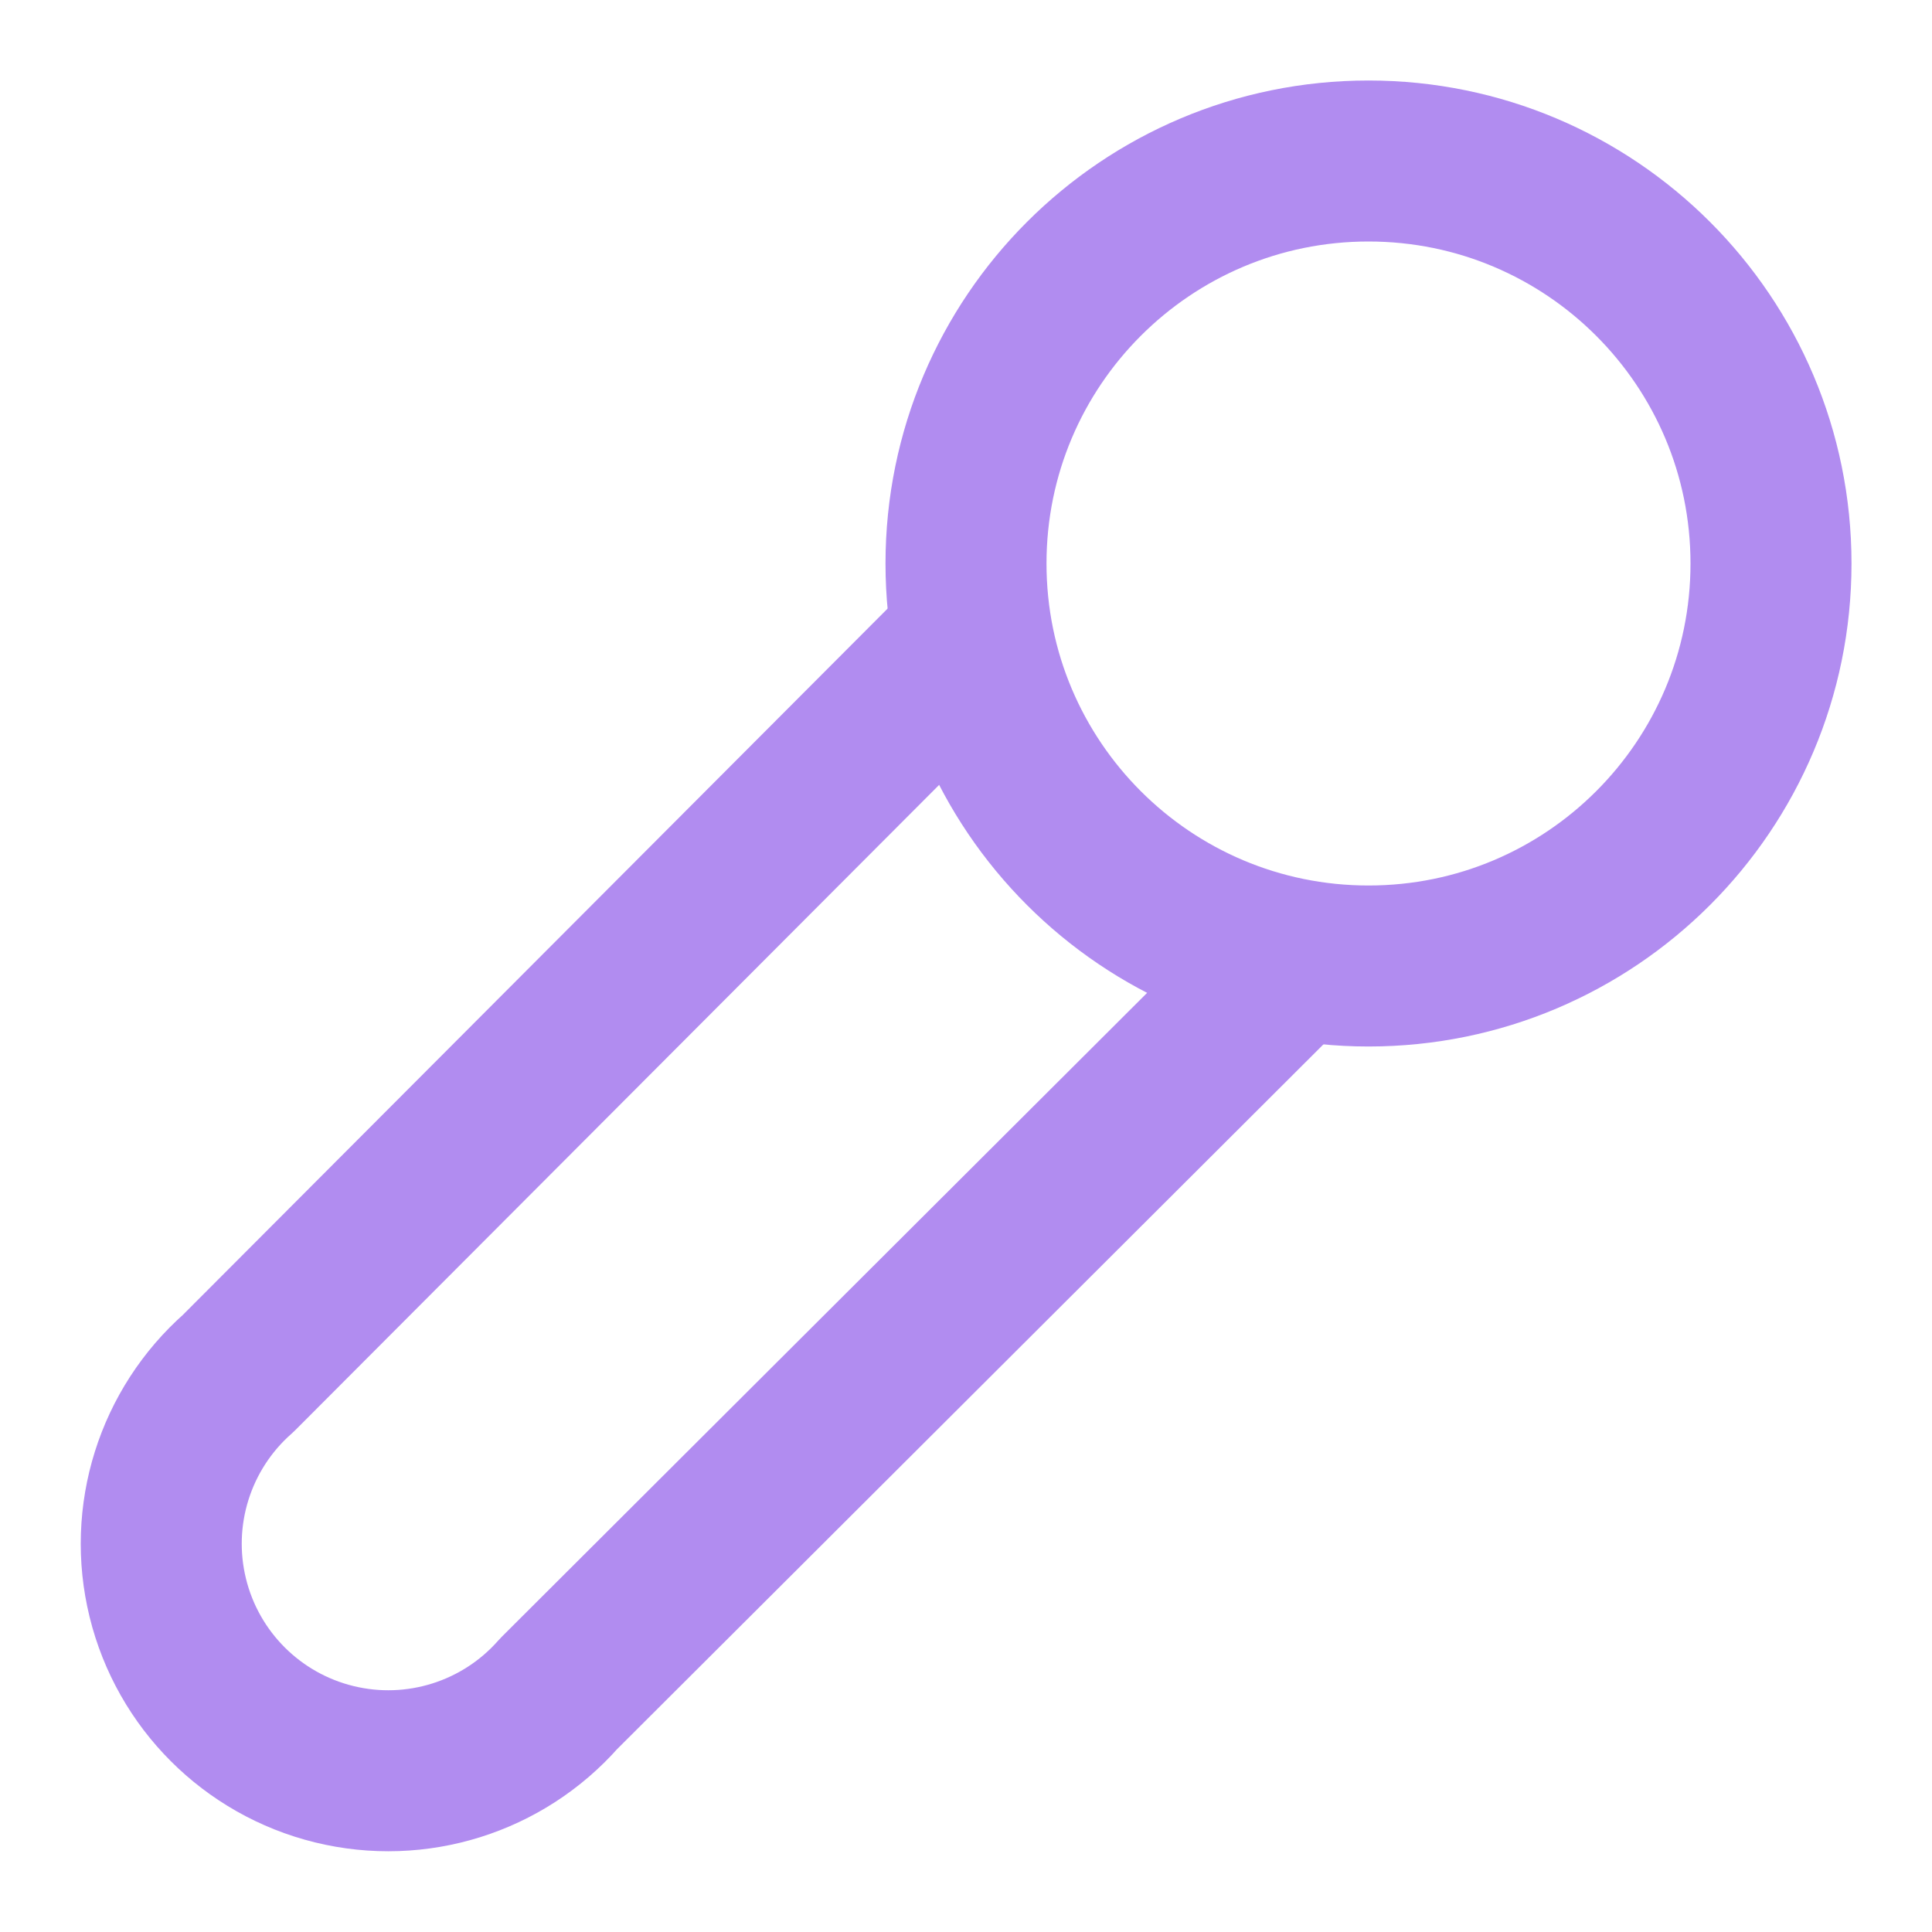
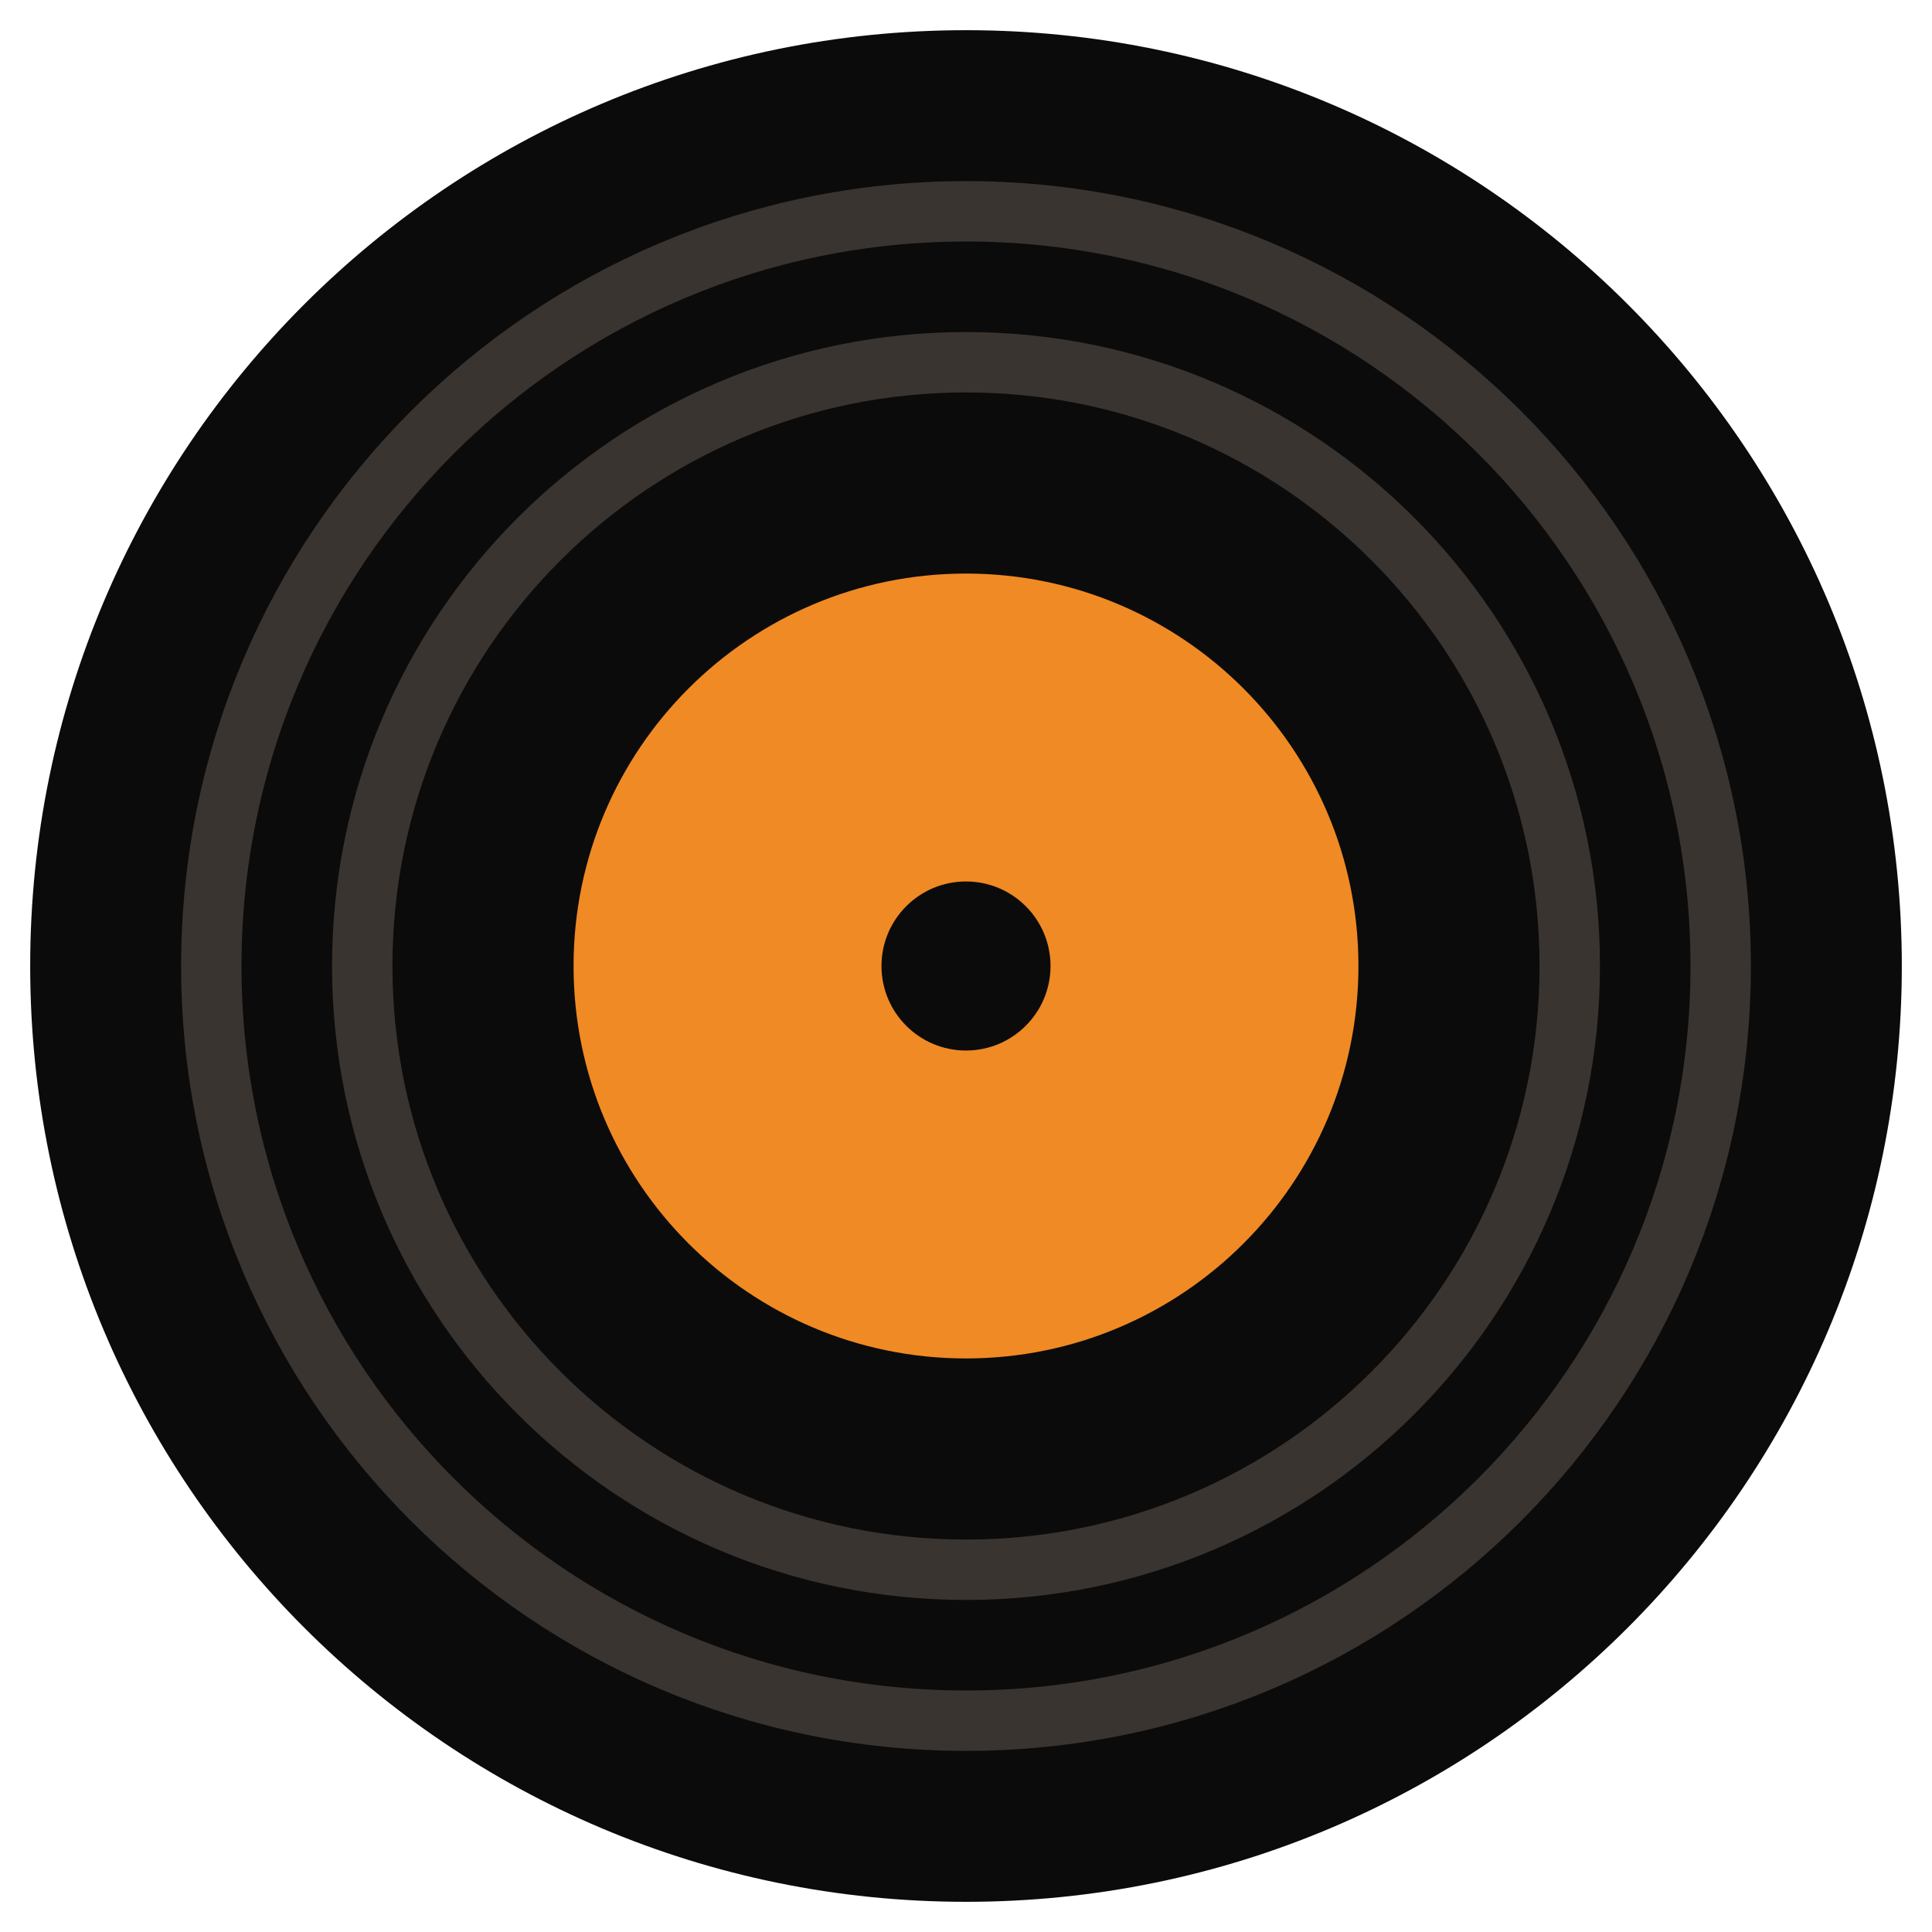
- <svg xmlns="http://www.w3.org/2000/svg" viewBox="0 0 24 24" fill="none" stroke="#b18cf0" stroke-width="2" stroke-linecap="round" stroke-linejoin="round">
-   <path d="m12 8-9.04 9.06a2.82 2.82 0 1 0 3.98 3.98L16 12" />
-   <circle cx="17" cy="7" r="5" />
+ <svg xmlns="http://www.w3.org/2000/svg" viewBox="0 0 32 32">
+   <circle cx="16" cy="16" r="15.5" fill="#0c0b0b" />
+   <g fill="none" stroke="#3a3430" stroke-width="1">
+     <circle cx="16" cy="16" r="12.5" />
+     <circle cx="16" cy="16" r="10" />
+   </g>
+   <circle cx="16" cy="16" r="6.5" fill="#f08a24" />
+   <circle cx="16" cy="16" r="1.4" fill="#0c0b0b" />
</svg>
